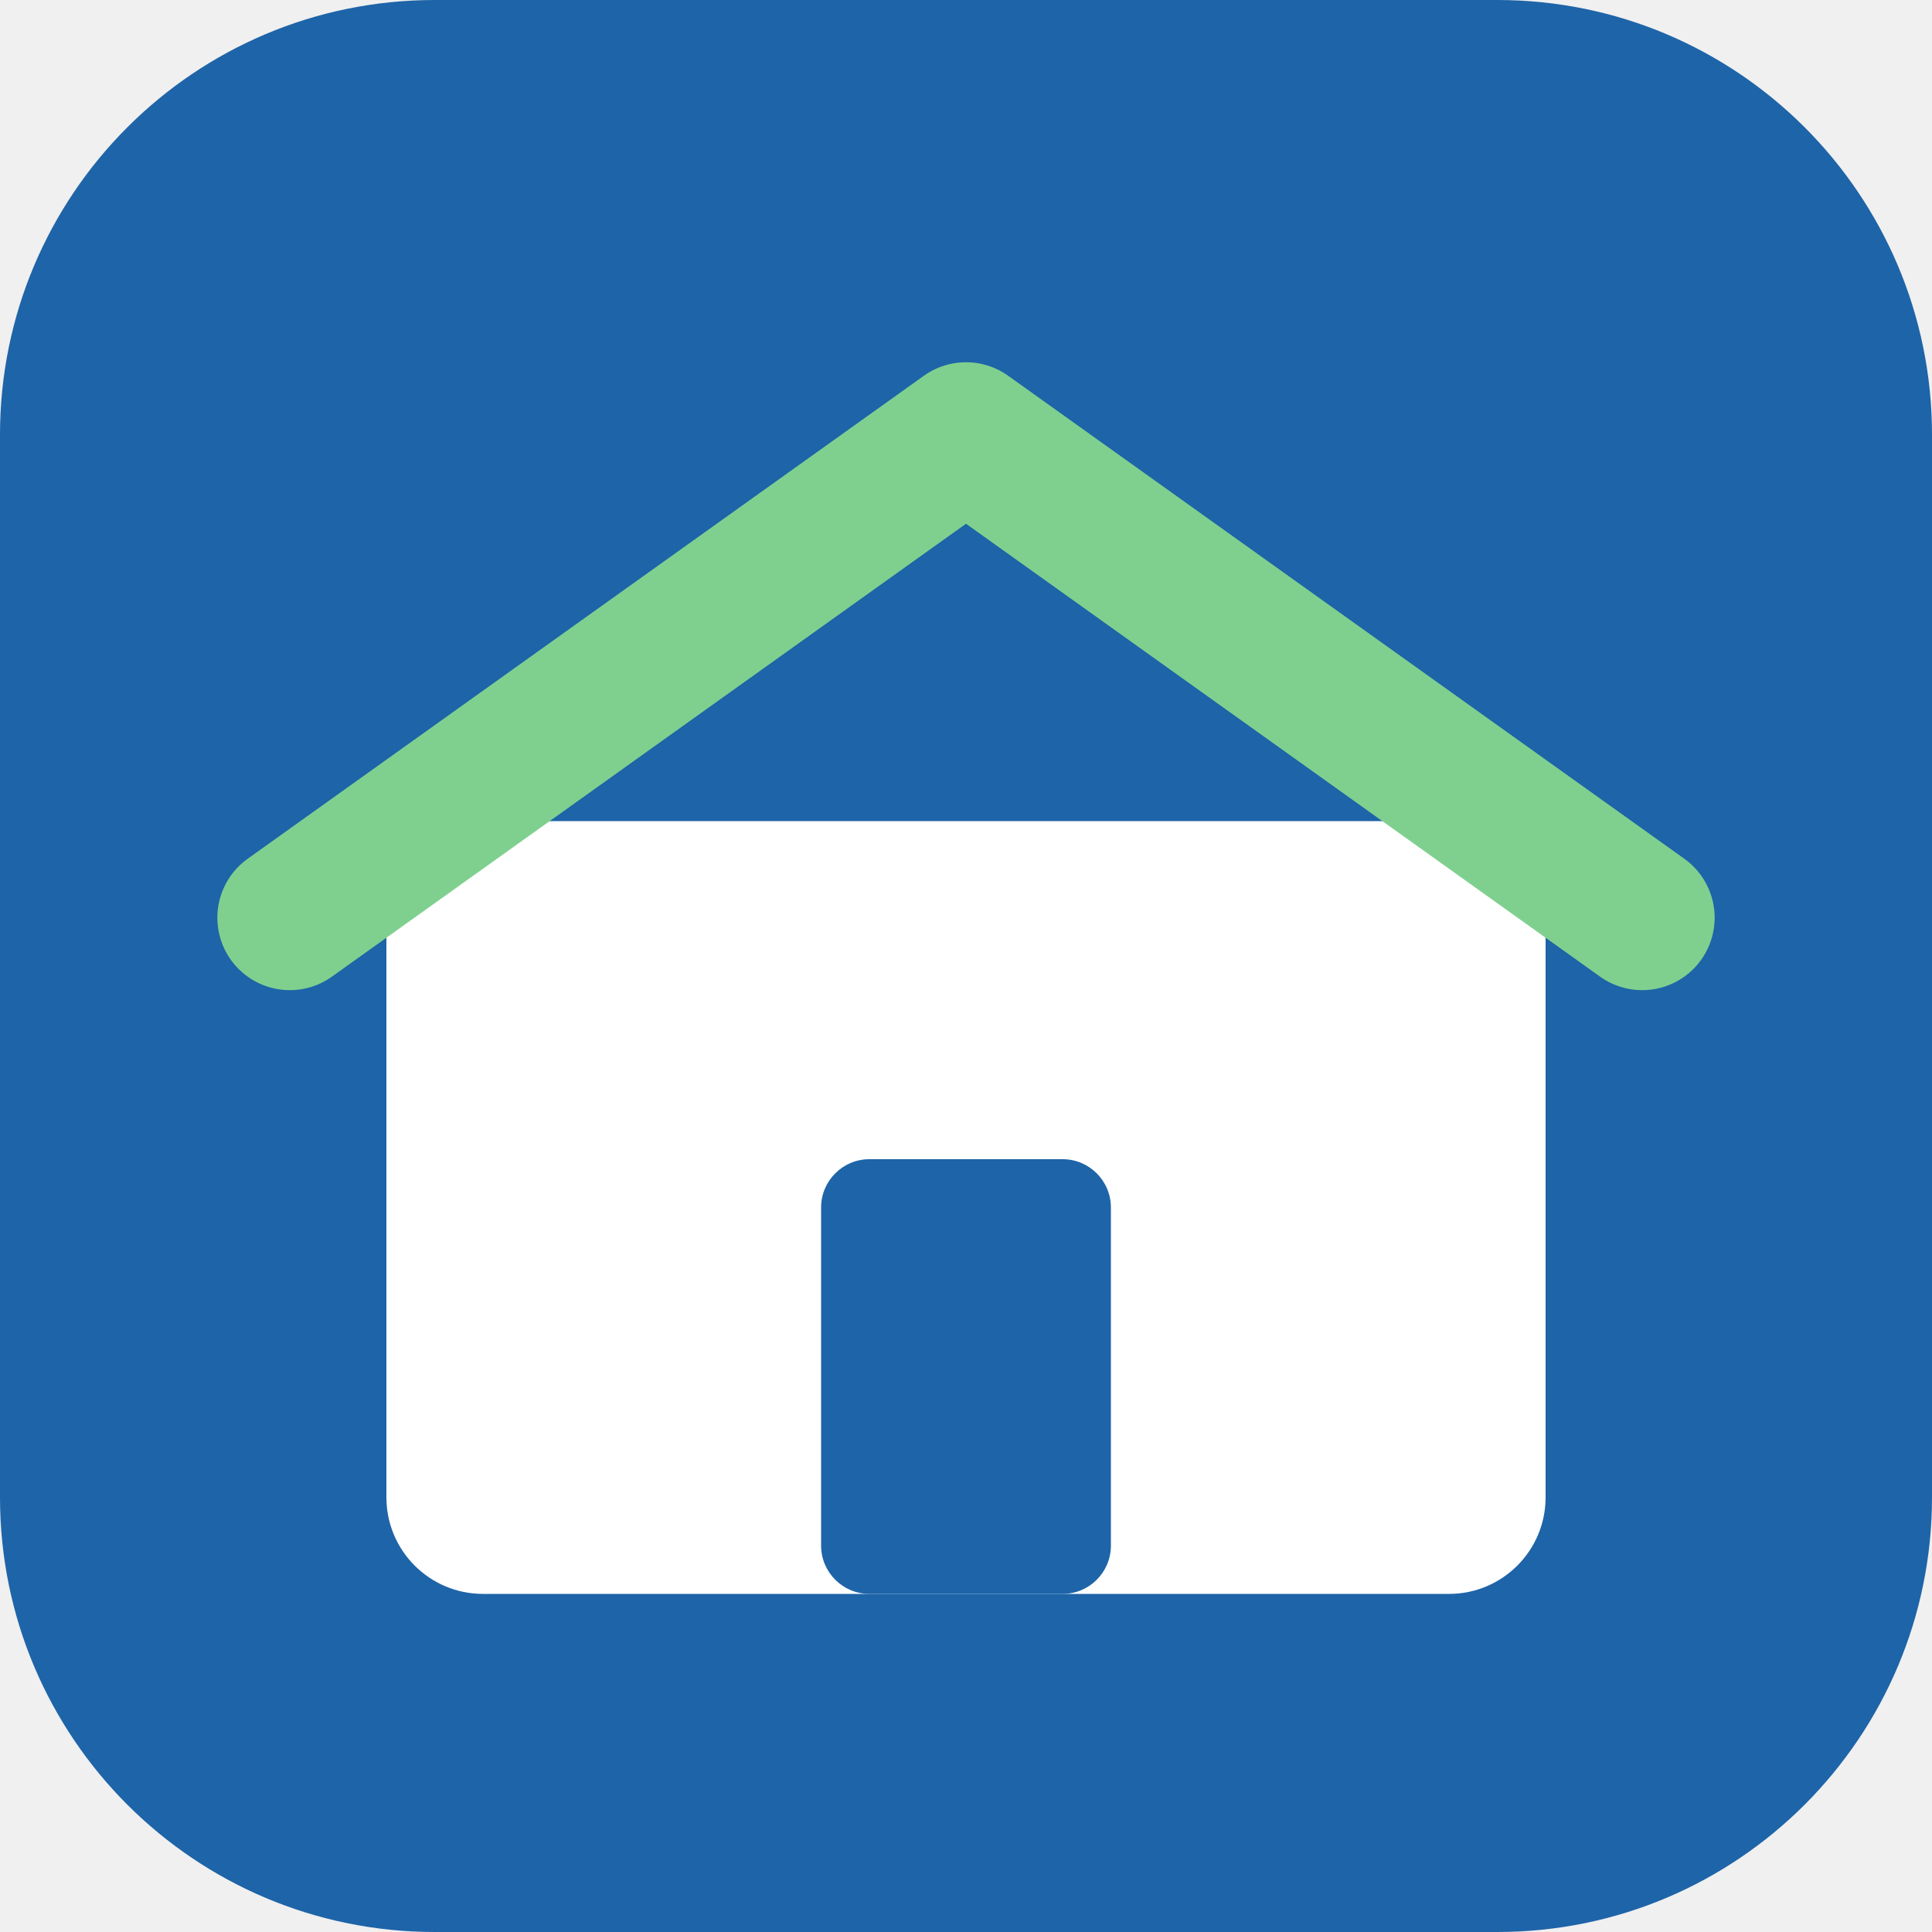
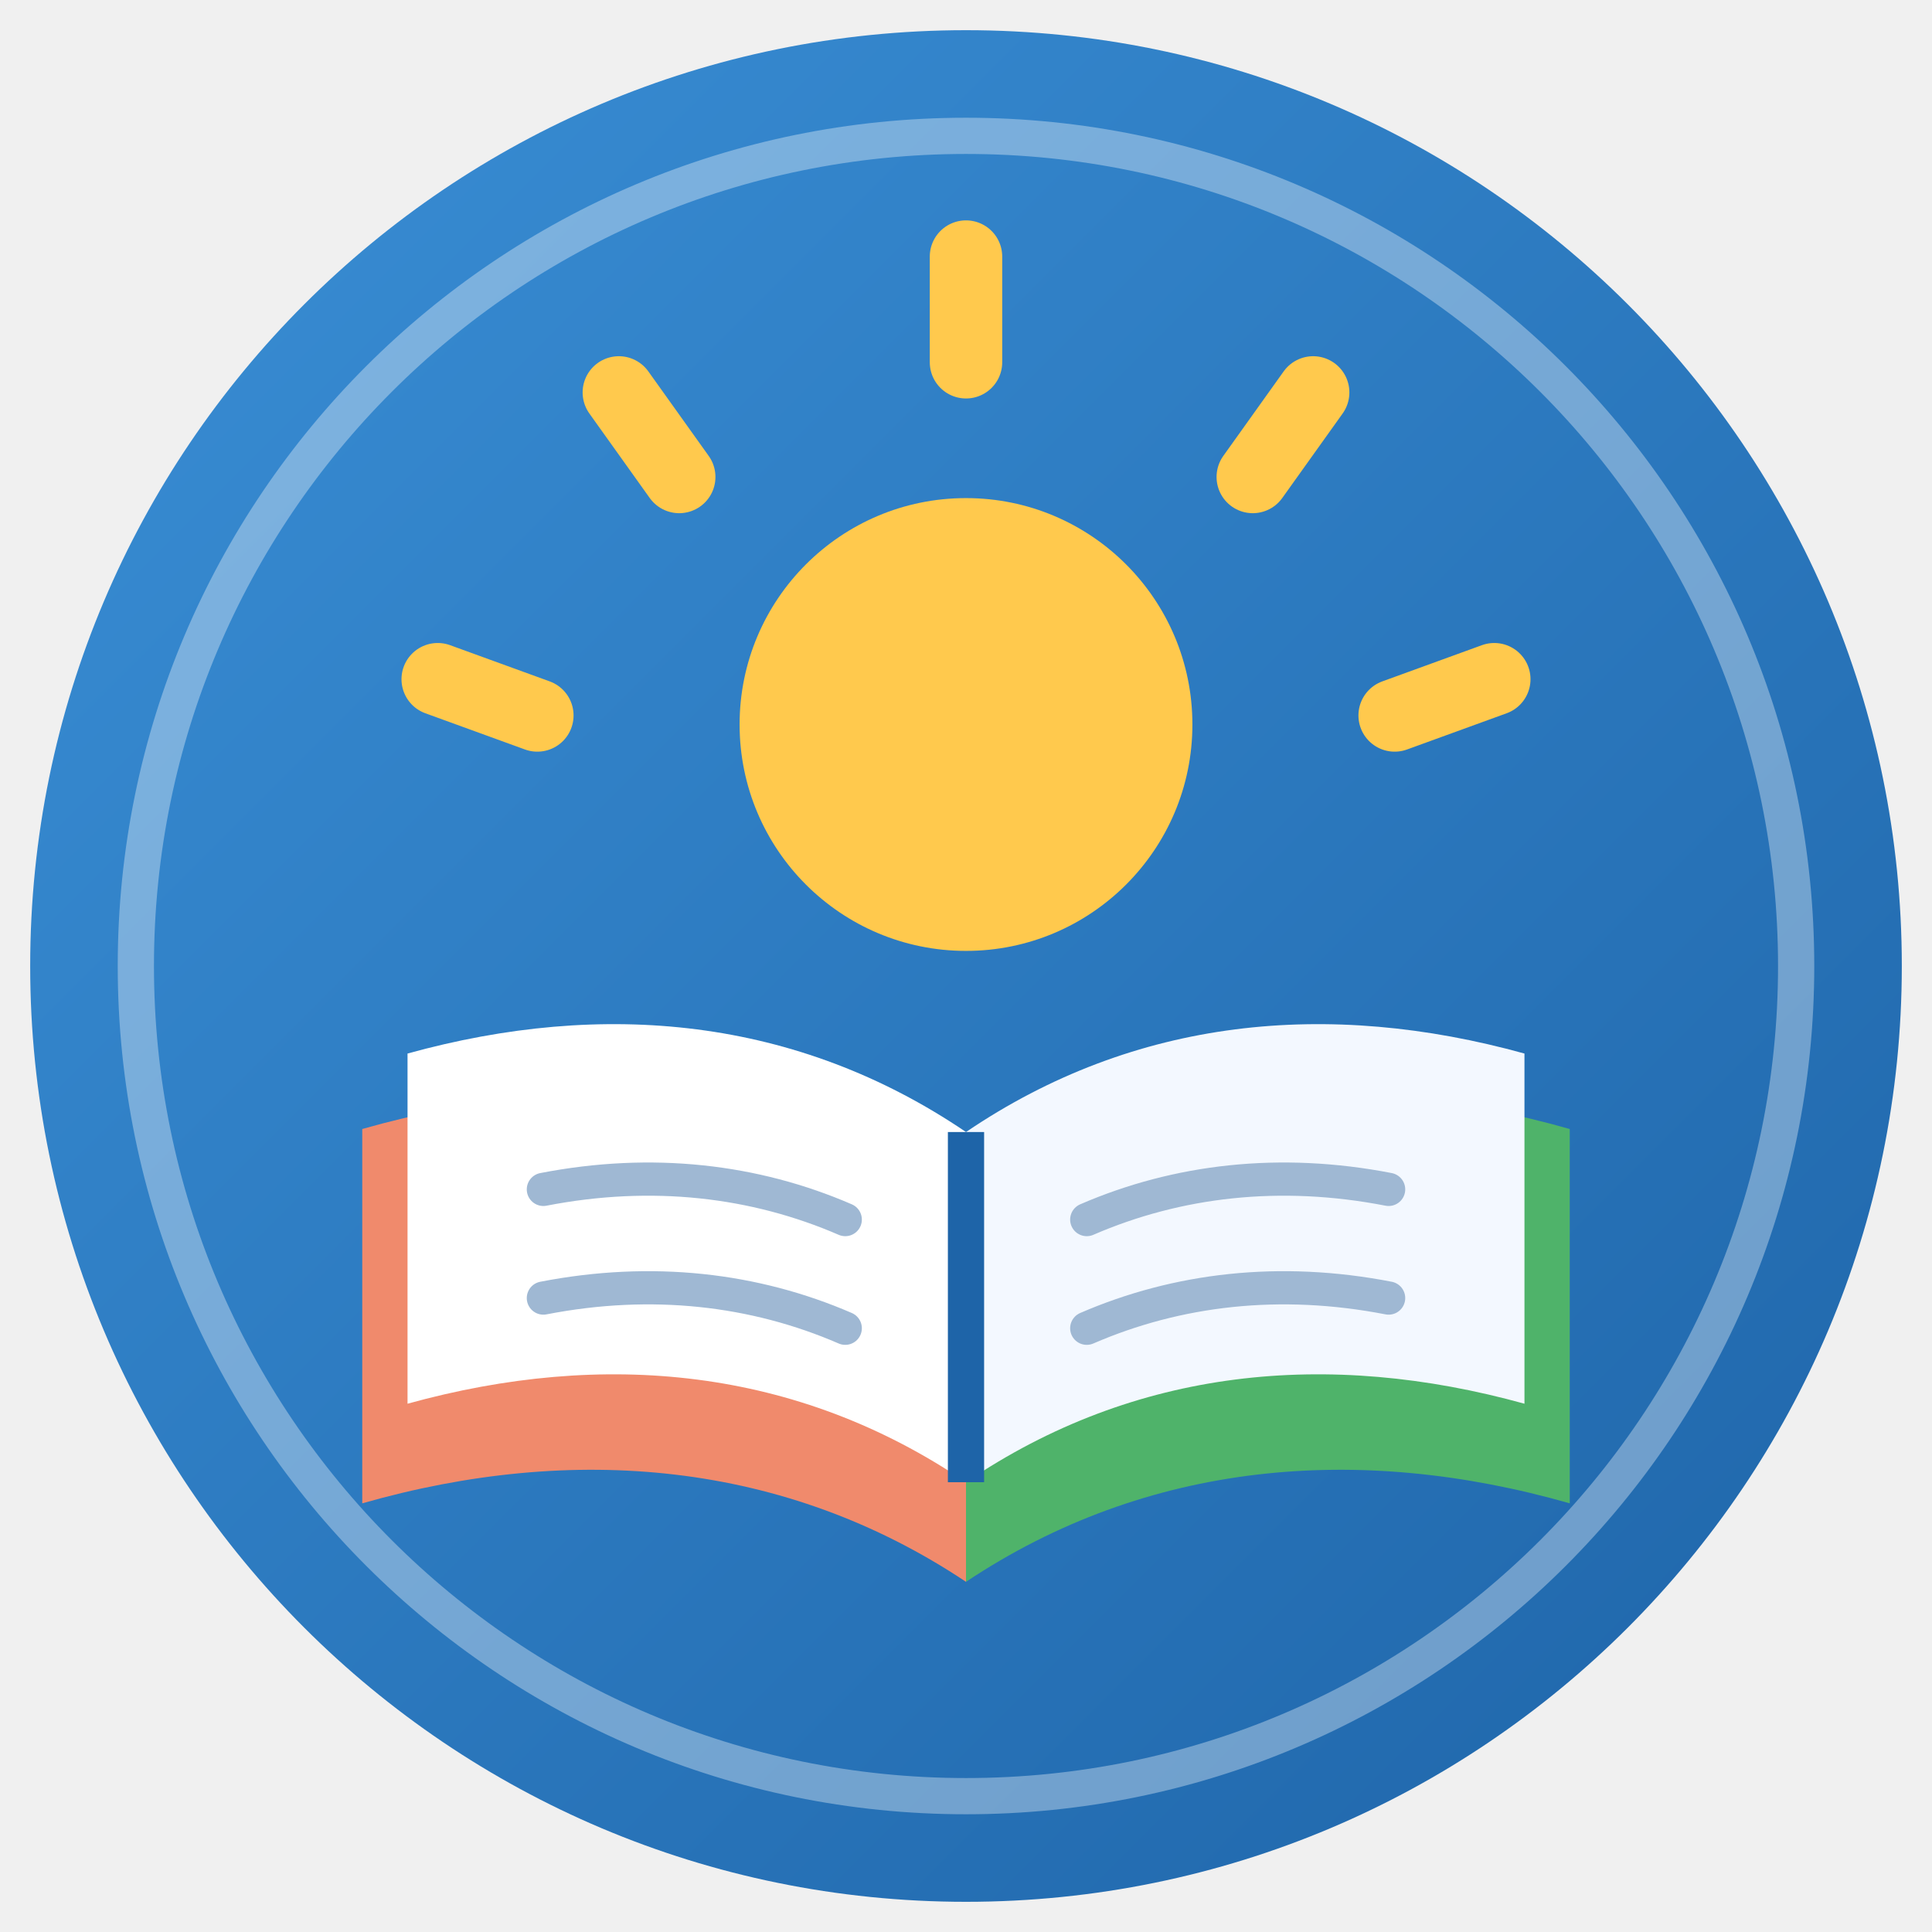
- <svg xmlns="http://www.w3.org/2000/svg" viewBox="0 0 40 40">
-   <rect width="40" height="40" rx="9" fill="#1e64a8" />
-   <rect x="8" y="17" width="24" height="16" rx="2" fill="#fff" />
-   <path d="M6 19L20 9l14 10" fill="none" stroke="#7fd08f" stroke-width="3" stroke-linejoin="round" stroke-linecap="round" />
-   <rect x="17" y="24" width="6" height="9" rx="1" fill="#1e64a8" />
+ <svg xmlns="http://www.w3.org/2000/svg" viewBox="0 0 64 64">
+   <defs>
+     <linearGradient id="bmG" x1="0" y1="0" x2="1" y2="1">
+       <stop offset="0" stop-color="#3a8fd6" />
+       <stop offset="1" stop-color="#1e64a8" />
+     </linearGradient>
+   </defs>
+   <circle cx="32" cy="32" r="31" fill="url(#bmG)" />
+   <circle cx="32" cy="32" r="27.5" fill="none" stroke="#fff" stroke-opacity=".35" stroke-width="1.2" />
+   <g stroke="#ffc94d" stroke-width="2.4" stroke-linecap="round">
+     <path d="M32 8.5v3.5M20.5 13l2 2.8M43.5 13l-2 2.8M14.5 22.5l3.3 1.2M49.5 22.5l-3.3 1.2" />
+   </g>
+   <circle cx="32" cy="24" r="7.5" fill="#ffc94d" />
+   <path d="M32 40c-6-4-13-4.6-20-2.6v12.4c7-2 14-1.4 20 2.6z" fill="#f08a6c" />
+   <path d="M32 40c6-4 13-4.6 20-2.6v12.4c-7-2-14-1.4-20 2.6z" fill="#4fb36a" />
+   <path d="M32 37.5c-5.6-3.8-12-4.4-18.5-2.6v11.6c6.5-1.8 12.9-1.2 18.5 2.6z" fill="#fff" />
+   <path d="M32 37.5c5.6-3.8 12-4.4 18.5-2.6v11.6c-6.5-1.8-12.9-1.2-18.5 2.6z" fill="#f3f8ff" />
+   <path d="M32 37.5v11.6" stroke="#1e64a8" stroke-width="1.2" />
+   <path d="M18 39.4c3.6-.7 7-.3 10 1M18 43c3.6-.7 7-.3 10 1M36 40.4c3-1.3 6.4-1.7 10-1M36 44c3-1.3 6.4-1.7 10-1" stroke="#9fb8d3" stroke-width="1.1" stroke-linecap="round" fill="none" />
</svg>
